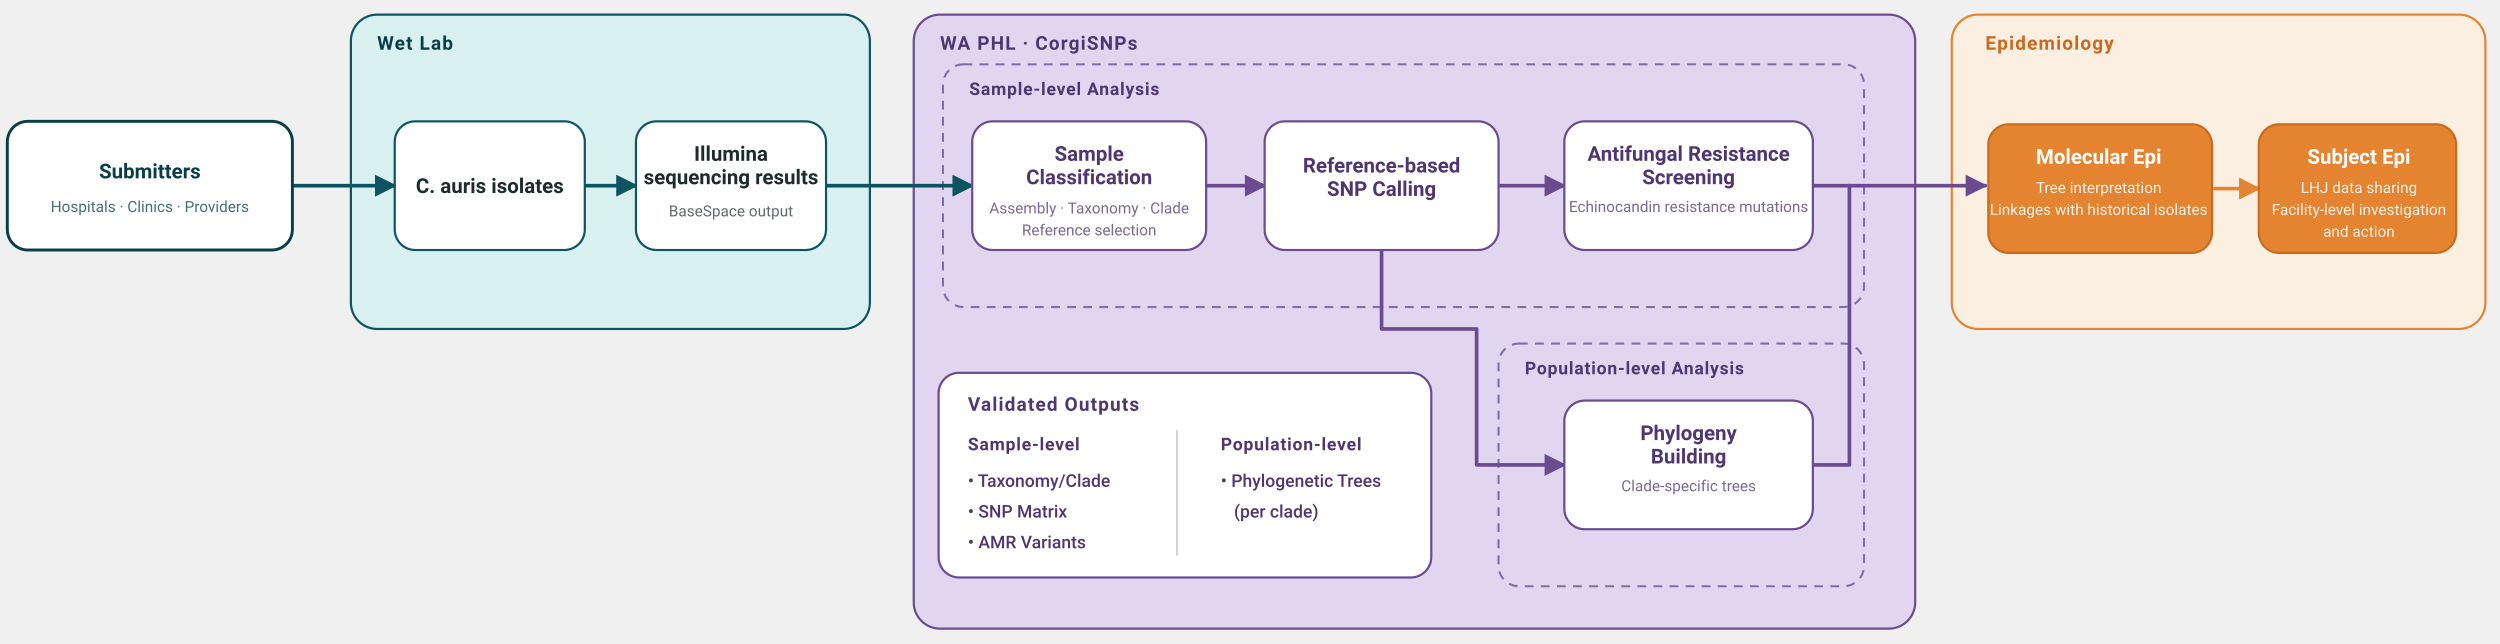
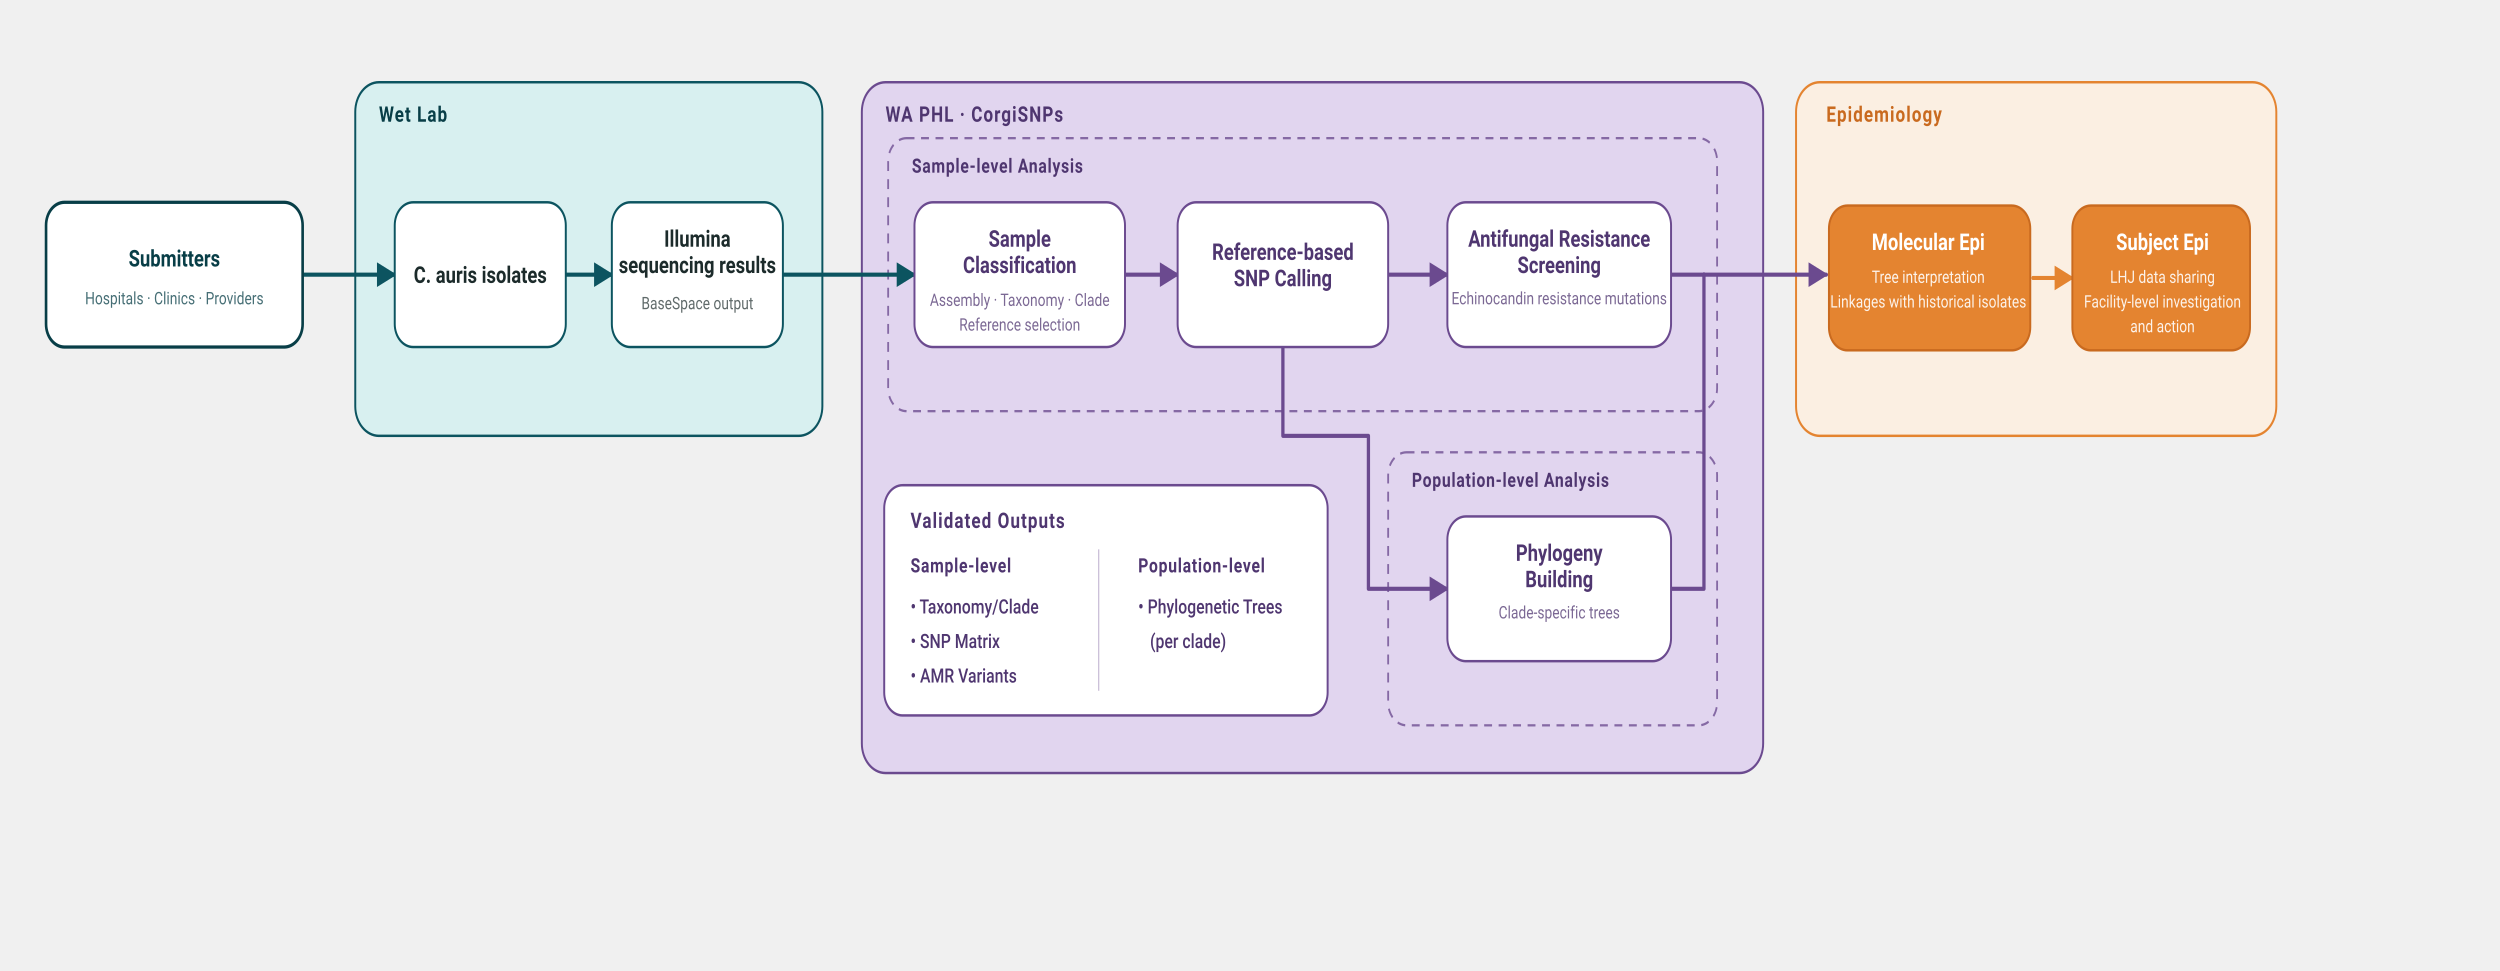
- <svg xmlns="http://www.w3.org/2000/svg" viewBox="30 40 1710 440" font-family="'Public Sans', -apple-system, 'Segoe UI', Roboto, Helvetica, Arial, sans-serif" role="img" aria-labelledby="ttl desc">
+ <svg xmlns="http://www.w3.org/2000/svg" viewBox="0 0 1520 590" font-family="'Public Sans', -apple-system, 'Segoe UI', Roboto, Helvetica, Arial, sans-serif" role="img" aria-labelledby="ttl desc">
  <defs>
    <marker id="a-teal" viewBox="0 0 10 10" refX="9" refY="5" markerWidth="6" markerHeight="6" orient="auto-start-reverse">
      <path d="M0.0,0 L10.0,5 L0.0,10 z" fill="#0c5460" />
    </marker>
    <marker id="a-purple" viewBox="0 0 10 10" refX="9" refY="5" markerWidth="6" markerHeight="6" orient="auto-start-reverse">
      <path d="M0.0,0 L10.0,5 L0.0,10 z" fill="#6b4a8f" />
    </marker>
    <marker id="a-orange" viewBox="0 0 10 10" refX="9" refY="5" markerWidth="6" markerHeight="6" orient="auto-start-reverse">
      <path d="M0.0,0 L10.0,5 L0.0,10 z" fill="#e48430" />
    </marker>
    <style>
      .grp { font-size:13px; font-weight:700; letter-spacing:.06em; text-transform:uppercase; }
      .subgrp { font-size:12px; font-weight:700; letter-spacing:.045em; text-transform:uppercase; }
      .n-t { font-size:14px; font-weight:700; }
      .n-s { font-size:10.5px; font-weight:400; }
      .list { font-size:12px; font-weight:500; }
    </style>
  </defs>
-   <rect x="270" y="50" width="355" height="215" rx="18" fill="#d8f0f0" stroke="#0c5460" stroke-width="1.5" />
-   <text x="288" y="74" class="grp" fill="#083e47">Wet Lab</text>
-   <rect x="655" y="50" width="685" height="420" rx="18" fill="#e1d5ef" stroke="#6b4a8f" stroke-width="1.5" />
-   <text x="673" y="74" class="grp" fill="#4f3670">WA PHL · CorgiSNPs</text>
-   <rect x="675" y="84" width="630" height="166" rx="14" fill="none" stroke="#6b4a8f" stroke-width="1.4" stroke-dasharray="6 5" opacity="0.78" />
-   <text x="693" y="105" class="subgrp" fill="#4f3670">Sample-level Analysis</text>
-   <rect x="1055" y="275" width="250" height="166" rx="14" fill="none" stroke="#6b4a8f" stroke-width="1.4" stroke-dasharray="6 5" opacity="0.78" />
-   <text x="1073" y="296" class="subgrp" fill="#4f3670">Population-level Analysis</text>
-   <rect x="1365.0" y="50" width="365" height="215" rx="18" fill="#fdeede" fill-opacity="0.78" stroke="#e48430" stroke-width="1.5" />
-   <text x="1388.0" y="74" class="grp" fill="#c96a1f">Epidemiology</text>
-   <g fill="none" stroke-linecap="round" stroke-linejoin="round">
-     <path d="M230.0,167 H300.0" stroke="#0c5460" stroke-width="2.5" marker-end="url(#a-teal)" />
-     <path d="M430.0,167 H465.0" stroke="#0c5460" stroke-width="2.5" marker-end="url(#a-teal)" />
-     <path d="M595.0,167 H695.0" stroke="#0c5460" stroke-width="2.5" marker-end="url(#a-teal)" />
-     <path d="M855.0,167 H895.0" stroke="#6b4a8f" stroke-width="2.5" marker-end="url(#a-purple)" />
-     <path d="M1055.0,167 H1100.0" stroke="#6b4a8f" stroke-width="2.5" marker-end="url(#a-purple)" />
-     <path d="M975.0,211 V265 H1040.0 V358 H1100.0" stroke="#6b4a8f" stroke-width="2.5" marker-end="url(#a-purple)" />
-     <path d="M1245.0,167 H1295.0" stroke="#6b4a8f" stroke-width="2.5" />
-     <path d="M1245.0,358 H1295.0 V167" stroke="#6b4a8f" stroke-width="2.5" />
-     <path d="M1295.0,167 H1388.0" stroke="#6b4a8f" stroke-width="2.5" marker-end="url(#a-purple)" />
-     <path d="M1545.0,169 H1575.0" stroke="#e48430" stroke-width="2.5" marker-end="url(#a-orange)" />
-   </g>
-   <rect x="35" y="123" width="195" height="88" rx="14" fill="#ffffff" stroke="#083e47" stroke-width="2" />
-   <text x="132.5" y="162" text-anchor="middle" class="n-t" fill="#083e47">Submitters</text>
-   <text x="132.5" y="185" text-anchor="middle" class="n-s" fill="#083e47" opacity="0.75">Hospitals · Clinics · Providers</text>
-   <g fill="#ffffff" stroke="#0c5460" stroke-width="1.5">
-     <rect x="300" y="123" width="130" height="88" rx="14" />
-     <rect x="465" y="123" width="130" height="88" rx="14" />
-   </g>
-   <g text-anchor="middle" fill="#1c2b2b">
-     <text x="365" y="172" class="n-t">C. auris isolates</text>
-     <text x="530" y="150" class="n-t">Illumina</text>
-     <text x="530" y="166" class="n-t">sequencing results</text>
-     <text x="530" y="188" class="n-s" opacity="0.7">BaseSpace output</text>
-   </g>
-   <g fill="#ffffff" stroke="#6b4a8f" stroke-width="1.5">
-     <rect x="695" y="123" width="160" height="88" rx="14" />
-     <rect x="895" y="123" width="160" height="88" rx="14" />
-     <rect x="1100" y="123" width="170" height="88" rx="14" />
-   </g>
-   <g text-anchor="middle" fill="#4f3670">
-     <text x="775" y="150" class="n-t">Sample</text>
-     <text x="775" y="166" class="n-t">Classification</text>
-     <text x="775" y="186" class="n-s" opacity="0.75">Assembly · Taxonomy · Clade</text>
-     <text x="775" y="201" class="n-s" opacity="0.75">Reference selection</text>
-     <text x="975" y="158" class="n-t">Reference-based</text>
-     <text x="975" y="174" class="n-t">SNP Calling</text>
-     <text x="1185" y="150" class="n-t" font-size="12.5">Antifungal Resistance</text>
-     <text x="1185" y="166" class="n-t">Screening</text>
-     <text x="1185" y="185" class="n-s" font-size="8.8" opacity="0.75">Echinocandin resistance mutations</text>
-   </g>
-   <rect x="1100" y="314" width="170" height="88" rx="14" fill="#ffffff" stroke="#6b4a8f" stroke-width="1.5" />
-   <g text-anchor="middle" fill="#4f3670">
-     <text x="1185" y="341" class="n-t">Phylogeny</text>
-     <text x="1185" y="357" class="n-t">Building</text>
-     <text x="1185" y="376" class="n-s" opacity="0.75">Clade-specific trees</text>
-   </g>
-   <rect x="672" y="295" width="337" height="140" rx="14" fill="#ffffff" stroke="#6b4a8f" stroke-width="1.5" />
-   <text x="692" y="321" class="grp" fill="#4f3670">Validated Outputs</text>
-   <line x1="835" y1="334" x2="835" y2="420" stroke="#6b4a8f" stroke-width="1" opacity="0.35" />
-   <text x="692" y="348" class="subgrp" fill="#4f3670">Sample-level</text>
-   <text x="692" y="373" class="list" fill="#4f3670">• Taxonomy/Clade</text>
-   <text x="692" y="394" class="list" fill="#4f3670">• SNP Matrix</text>
-   <text x="692" y="415" class="list" fill="#4f3670">• AMR Variants</text>
-   <text x="865" y="348" class="subgrp" fill="#4f3670">Population-level</text>
-   <text x="865" y="373" class="list" fill="#4f3670">• Phylogenetic Trees</text>
-   <text x="874" y="394" class="list" fill="#4f3670">(per clade)</text>
-   <g fill="#e48430" stroke="#c96a1f" stroke-width="1.5">
-     <rect x="1390.0" y="125" width="153" height="88" rx="14" />
-     <rect x="1575.0" y="125" width="135" height="88" rx="14" />
-   </g>
-   <g text-anchor="middle" fill="#ffffff">
-     <text x="1465.5" y="152" class="n-t">Molecular Epi</text>
-     <text x="1465.5" y="172" class="n-s" opacity="0.9">Tree interpretation</text>
-     <text x="1465.5" y="187" class="n-s" font-size="9.5" opacity="0.9">Linkages with historical isolates</text>
-     <text x="1643.5" y="152" class="n-t">Subject Epi</text>
-     <text x="1643.5" y="172" class="n-s" opacity="0.9">LHJ data sharing</text>
-     <text x="1643.5" y="187" class="n-s" opacity="0.9">Facility-level investigation</text>
-     <text x="1643.5" y="202" class="n-s" opacity="0.9">and action</text>
+   <g transform="scale(0.8, 1)">
+     <rect x="270" y="50" width="355" height="215" rx="18" fill="#d8f0f0" stroke="#0c5460" stroke-width="1.5" />
+     <text x="288" y="74" class="grp" fill="#083e47">Wet Lab</text>
+     <rect x="655" y="50" width="685" height="420" rx="18" fill="#e1d5ef" stroke="#6b4a8f" stroke-width="1.5" />
+     <text x="673" y="74" class="grp" fill="#4f3670">WA PHL · CorgiSNPs</text>
+     <rect x="675" y="84" width="630" height="166" rx="14" fill="none" stroke="#6b4a8f" stroke-width="1.4" stroke-dasharray="6 5" opacity="0.78" />
+     <text x="693" y="105" class="subgrp" fill="#4f3670">Sample-level Analysis</text>
+     <rect x="1055" y="275" width="250" height="166" rx="14" fill="none" stroke="#6b4a8f" stroke-width="1.4" stroke-dasharray="6 5" opacity="0.78" />
+     <text x="1073" y="296" class="subgrp" fill="#4f3670">Population-level Analysis</text>
+     <rect x="1365.0" y="50" width="365" height="215" rx="18" fill="#fdeede" fill-opacity="0.78" stroke="#e48430" stroke-width="1.5" />
+     <text x="1388.0" y="74" class="grp" fill="#c96a1f">Epidemiology</text>
+     <g fill="none" stroke-linecap="round" stroke-linejoin="round">
+       <path d="M230.0,167 H300.0" stroke="#0c5460" stroke-width="2.5" marker-end="url(#a-teal)" />
+       <path d="M430.0,167 H465.0" stroke="#0c5460" stroke-width="2.5" marker-end="url(#a-teal)" />
+       <path d="M595.0,167 H695.0" stroke="#0c5460" stroke-width="2.5" marker-end="url(#a-teal)" />
+       <path d="M855.0,167 H895.0" stroke="#6b4a8f" stroke-width="2.5" marker-end="url(#a-purple)" />
+       <path d="M1055.0,167 H1100.0" stroke="#6b4a8f" stroke-width="2.5" marker-end="url(#a-purple)" />
+       <path d="M975.0,211 V265 H1040.0 V358 H1100.0" stroke="#6b4a8f" stroke-width="2.5" marker-end="url(#a-purple)" />
+       <path d="M1245.0,167 H1295.0" stroke="#6b4a8f" stroke-width="2.5" />
+       <path d="M1245.0,358 H1295.0 V167" stroke="#6b4a8f" stroke-width="2.5" />
+       <path d="M1295.0,167 H1388.0" stroke="#6b4a8f" stroke-width="2.5" marker-end="url(#a-purple)" />
+       <path d="M1545.0,169 H1575.0" stroke="#e48430" stroke-width="2.5" marker-end="url(#a-orange)" />
+     </g>
+     <rect x="35" y="123" width="195" height="88" rx="14" fill="#ffffff" stroke="#083e47" stroke-width="2" />
+     <text x="132.5" y="162" text-anchor="middle" class="n-t" fill="#083e47">Submitters</text>
+     <text x="132.5" y="185" text-anchor="middle" class="n-s" fill="#083e47" opacity="0.75">Hospitals · Clinics · Providers</text>
+     <g fill="#ffffff" stroke="#0c5460" stroke-width="1.5">
+       <rect x="300" y="123" width="130" height="88" rx="14" />
+       <rect x="465" y="123" width="130" height="88" rx="14" />
+     </g>
+     <g text-anchor="middle" fill="#1c2b2b">
+       <text x="365" y="172" class="n-t">C. auris isolates</text>
+       <text x="530" y="150" class="n-t">Illumina</text>
+       <text x="530" y="166" class="n-t">sequencing results</text>
+       <text x="530" y="188" class="n-s" opacity="0.7">BaseSpace output</text>
+     </g>
+     <g fill="#ffffff" stroke="#6b4a8f" stroke-width="1.5">
+       <rect x="695" y="123" width="160" height="88" rx="14" />
+       <rect x="895" y="123" width="160" height="88" rx="14" />
+       <rect x="1100" y="123" width="170" height="88" rx="14" />
+     </g>
+     <g text-anchor="middle" fill="#4f3670">
+       <text x="775" y="150" class="n-t">Sample</text>
+       <text x="775" y="166" class="n-t">Classification</text>
+       <text x="775" y="186" class="n-s" opacity="0.75">Assembly · Taxonomy · Clade</text>
+       <text x="775" y="201" class="n-s" opacity="0.75">Reference selection</text>
+       <text x="975" y="158" class="n-t">Reference-based</text>
+       <text x="975" y="174" class="n-t">SNP Calling</text>
+       <text x="1185" y="150" class="n-t" font-size="12.5">Antifungal Resistance</text>
+       <text x="1185" y="166" class="n-t">Screening</text>
+       <text x="1185" y="185" class="n-s" font-size="8.8" opacity="0.75">Echinocandin resistance mutations</text>
+     </g>
+     <rect x="1100" y="314" width="170" height="88" rx="14" fill="#ffffff" stroke="#6b4a8f" stroke-width="1.5" />
+     <g text-anchor="middle" fill="#4f3670">
+       <text x="1185" y="341" class="n-t">Phylogeny</text>
+       <text x="1185" y="357" class="n-t">Building</text>
+       <text x="1185" y="376" class="n-s" opacity="0.75">Clade-specific trees</text>
+     </g>
+     <rect x="672" y="295" width="337" height="140" rx="14" fill="#ffffff" stroke="#6b4a8f" stroke-width="1.5" />
+     <text x="692" y="321" class="grp" fill="#4f3670">Validated Outputs</text>
+     <line x1="835" y1="334" x2="835" y2="420" stroke="#6b4a8f" stroke-width="1" opacity="0.35" />
+     <text x="692" y="348" class="subgrp" fill="#4f3670">Sample-level</text>
+     <text x="692" y="373" class="list" fill="#4f3670">• Taxonomy/Clade</text>
+     <text x="692" y="394" class="list" fill="#4f3670">• SNP Matrix</text>
+     <text x="692" y="415" class="list" fill="#4f3670">• AMR Variants</text>
+     <text x="865" y="348" class="subgrp" fill="#4f3670">Population-level</text>
+     <text x="865" y="373" class="list" fill="#4f3670">• Phylogenetic Trees</text>
+     <text x="874" y="394" class="list" fill="#4f3670">(per clade)</text>
+     <g fill="#e48430" stroke="#c96a1f" stroke-width="1.5">
+       <rect x="1390.0" y="125" width="153" height="88" rx="14" />
+       <rect x="1575.0" y="125" width="135" height="88" rx="14" />
+     </g>
+     <g text-anchor="middle" fill="#ffffff">
+       <text x="1465.5" y="152" class="n-t">Molecular Epi</text>
+       <text x="1465.5" y="172" class="n-s" opacity="0.9">Tree interpretation</text>
+       <text x="1465.5" y="187" class="n-s" font-size="9.5" opacity="0.9">Linkages with historical isolates</text>
+       <text x="1643.5" y="152" class="n-t">Subject Epi</text>
+       <text x="1643.5" y="172" class="n-s" opacity="0.9">LHJ data sharing</text>
+       <text x="1643.5" y="187" class="n-s" opacity="0.9">Facility-level investigation</text>
+       <text x="1643.5" y="202" class="n-s" opacity="0.9">and action</text>
+     </g>
  </g>
</svg>
